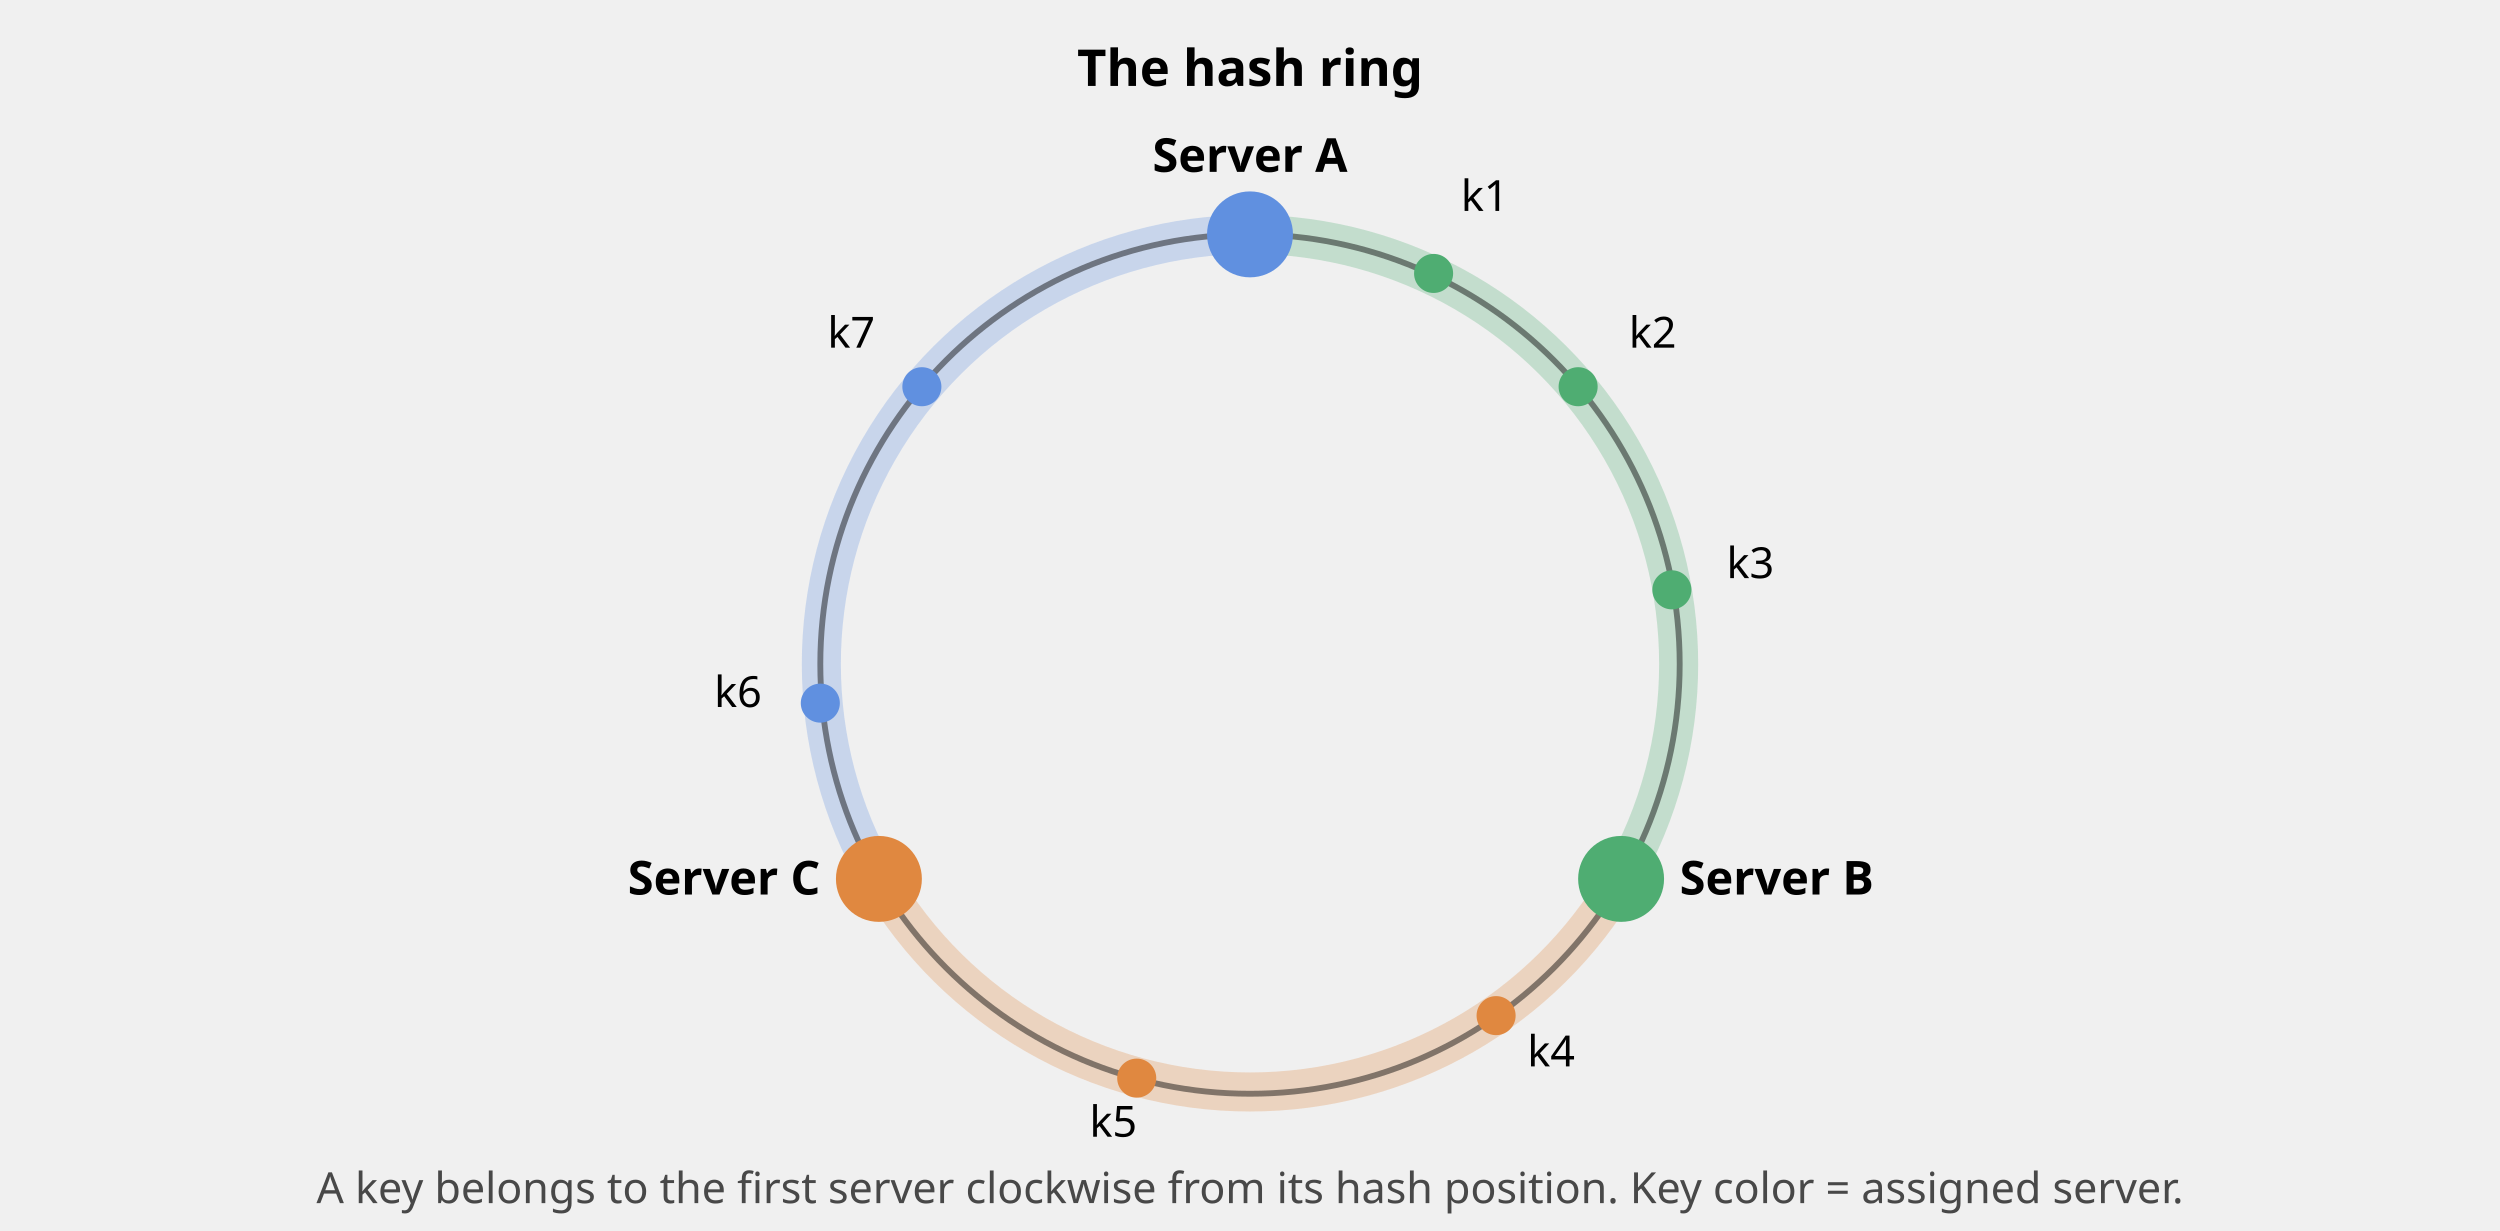
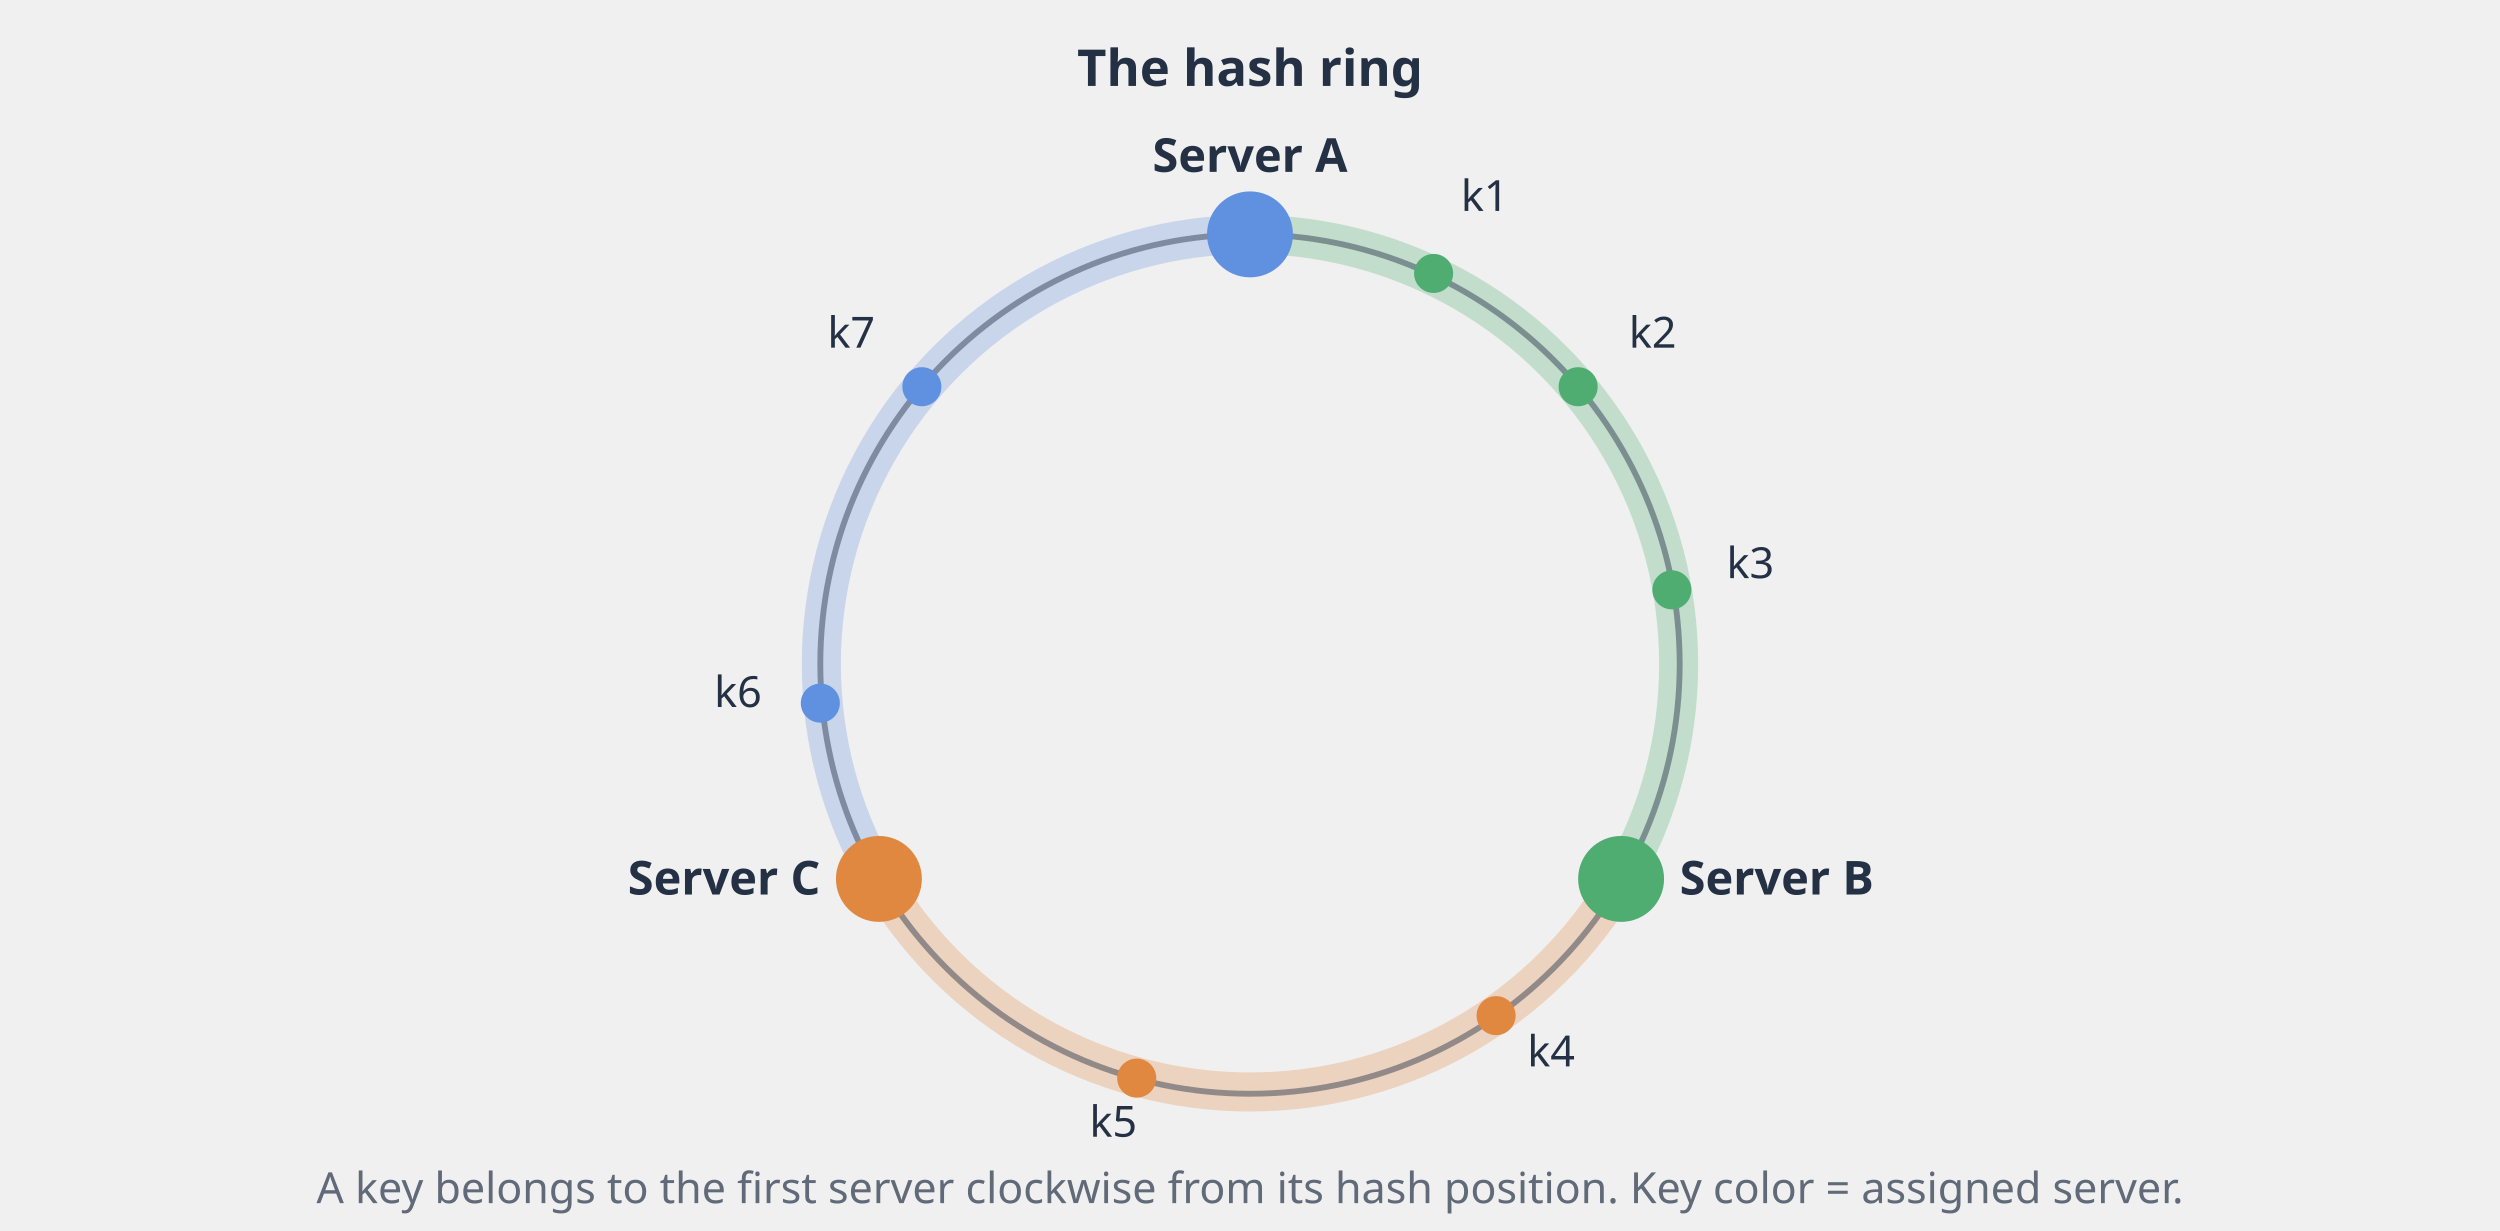
- <svg xmlns="http://www.w3.org/2000/svg" viewBox="0 0 640 315" role="img" aria-label="The consistent hash ring with three servers and several keys" style="max-width:100%;height:auto;margin:1.5rem auto;display:block;font:13px/1.3 ui-sans-serif,system-ui,sans-serif;color:inherit;">
+ <svg xmlns="http://www.w3.org/2000/svg" viewBox="0 0 640 315" role="img" aria-label="The consistent hash ring with three servers and several keys" style="max-width:100%;height:auto;margin:1.5rem auto;display:block;font:13px/1.3 ui-sans-serif,system-ui,sans-serif;">
+   <style>
+     svg{color:#243044;}
+     .flow{stroke:#0d96a3;}
+     .flowfill{fill:#0d96a3;}
+     .hl{fill:#5b5ef0;fill-opacity:.16;stroke:#5b5ef0;}
+     .hl-solid{fill:#5b5ef0;stroke:#5b5ef0;}
+     .on-hl{fill:#ffffff;}
+     .step{fill:#64748b;stroke:#64748b;}
+   </style>
  <text x="320" y="22" text-anchor="middle" fill="currentColor" font-weight="600">The hash ring</text>
  <path d="M225,225 A110,110 0 0,1 320,60" stroke="#6090E0" stroke-width="10" fill="none" opacity="0.28" />
  <path d="M320,60  A110,110 0 0,1 415,225" stroke="#4FAD72" stroke-width="10" fill="none" opacity="0.28" />
  <path d="M415,225 A110,110 0 0,1 225,225" stroke="#E08840" stroke-width="10" fill="none" opacity="0.28" />
  <circle cx="320" cy="170" r="110" fill="none" stroke="currentColor" stroke-width="1.5" opacity="0.45" />
  <circle cx="320" cy="60" r="11" fill="#6090E0" />
  <circle cx="415" cy="225" r="11" fill="#4FAD72" />
  <circle cx="225" cy="225" r="11" fill="#E08840" />
  <g fill="currentColor" font-size="12" font-weight="600">
    <text x="320" y="44" text-anchor="middle">Server A</text>
    <text x="430" y="229" text-anchor="start">Server B</text>
    <text x="210" y="229" text-anchor="end">Server C</text>
  </g>
  <circle cx="367" cy="70" r="5" fill="#4FAD72" />
  <circle cx="404" cy="99" r="5" fill="#4FAD72" />
  <circle cx="428" cy="151" r="5" fill="#4FAD72" />
  <circle cx="383" cy="260" r="5" fill="#E08840" />
  <circle cx="291" cy="276" r="5" fill="#E08840" />
  <circle cx="210" cy="180" r="5" fill="#6090E0" />
  <circle cx="236" cy="99" r="5" fill="#6090E0" />
  <g font-size="11" fill="currentColor">
    <text x="374" y="54" text-anchor="start">k1</text>
    <text x="417" y="89" text-anchor="start">k2</text>
    <text x="442" y="148" text-anchor="start">k3</text>
    <text x="391" y="273" text-anchor="start">k4</text>
    <text x="285" y="291" text-anchor="middle">k5</text>
    <text x="195" y="181" text-anchor="end">k6</text>
    <text x="224" y="89" text-anchor="end">k7</text>
  </g>
  <text x="320" y="308" text-anchor="middle" fill="currentColor" font-size="11" opacity="0.7">A key belongs to the first server clockwise from its hash position. Key color = assigned server.</text>
</svg>
